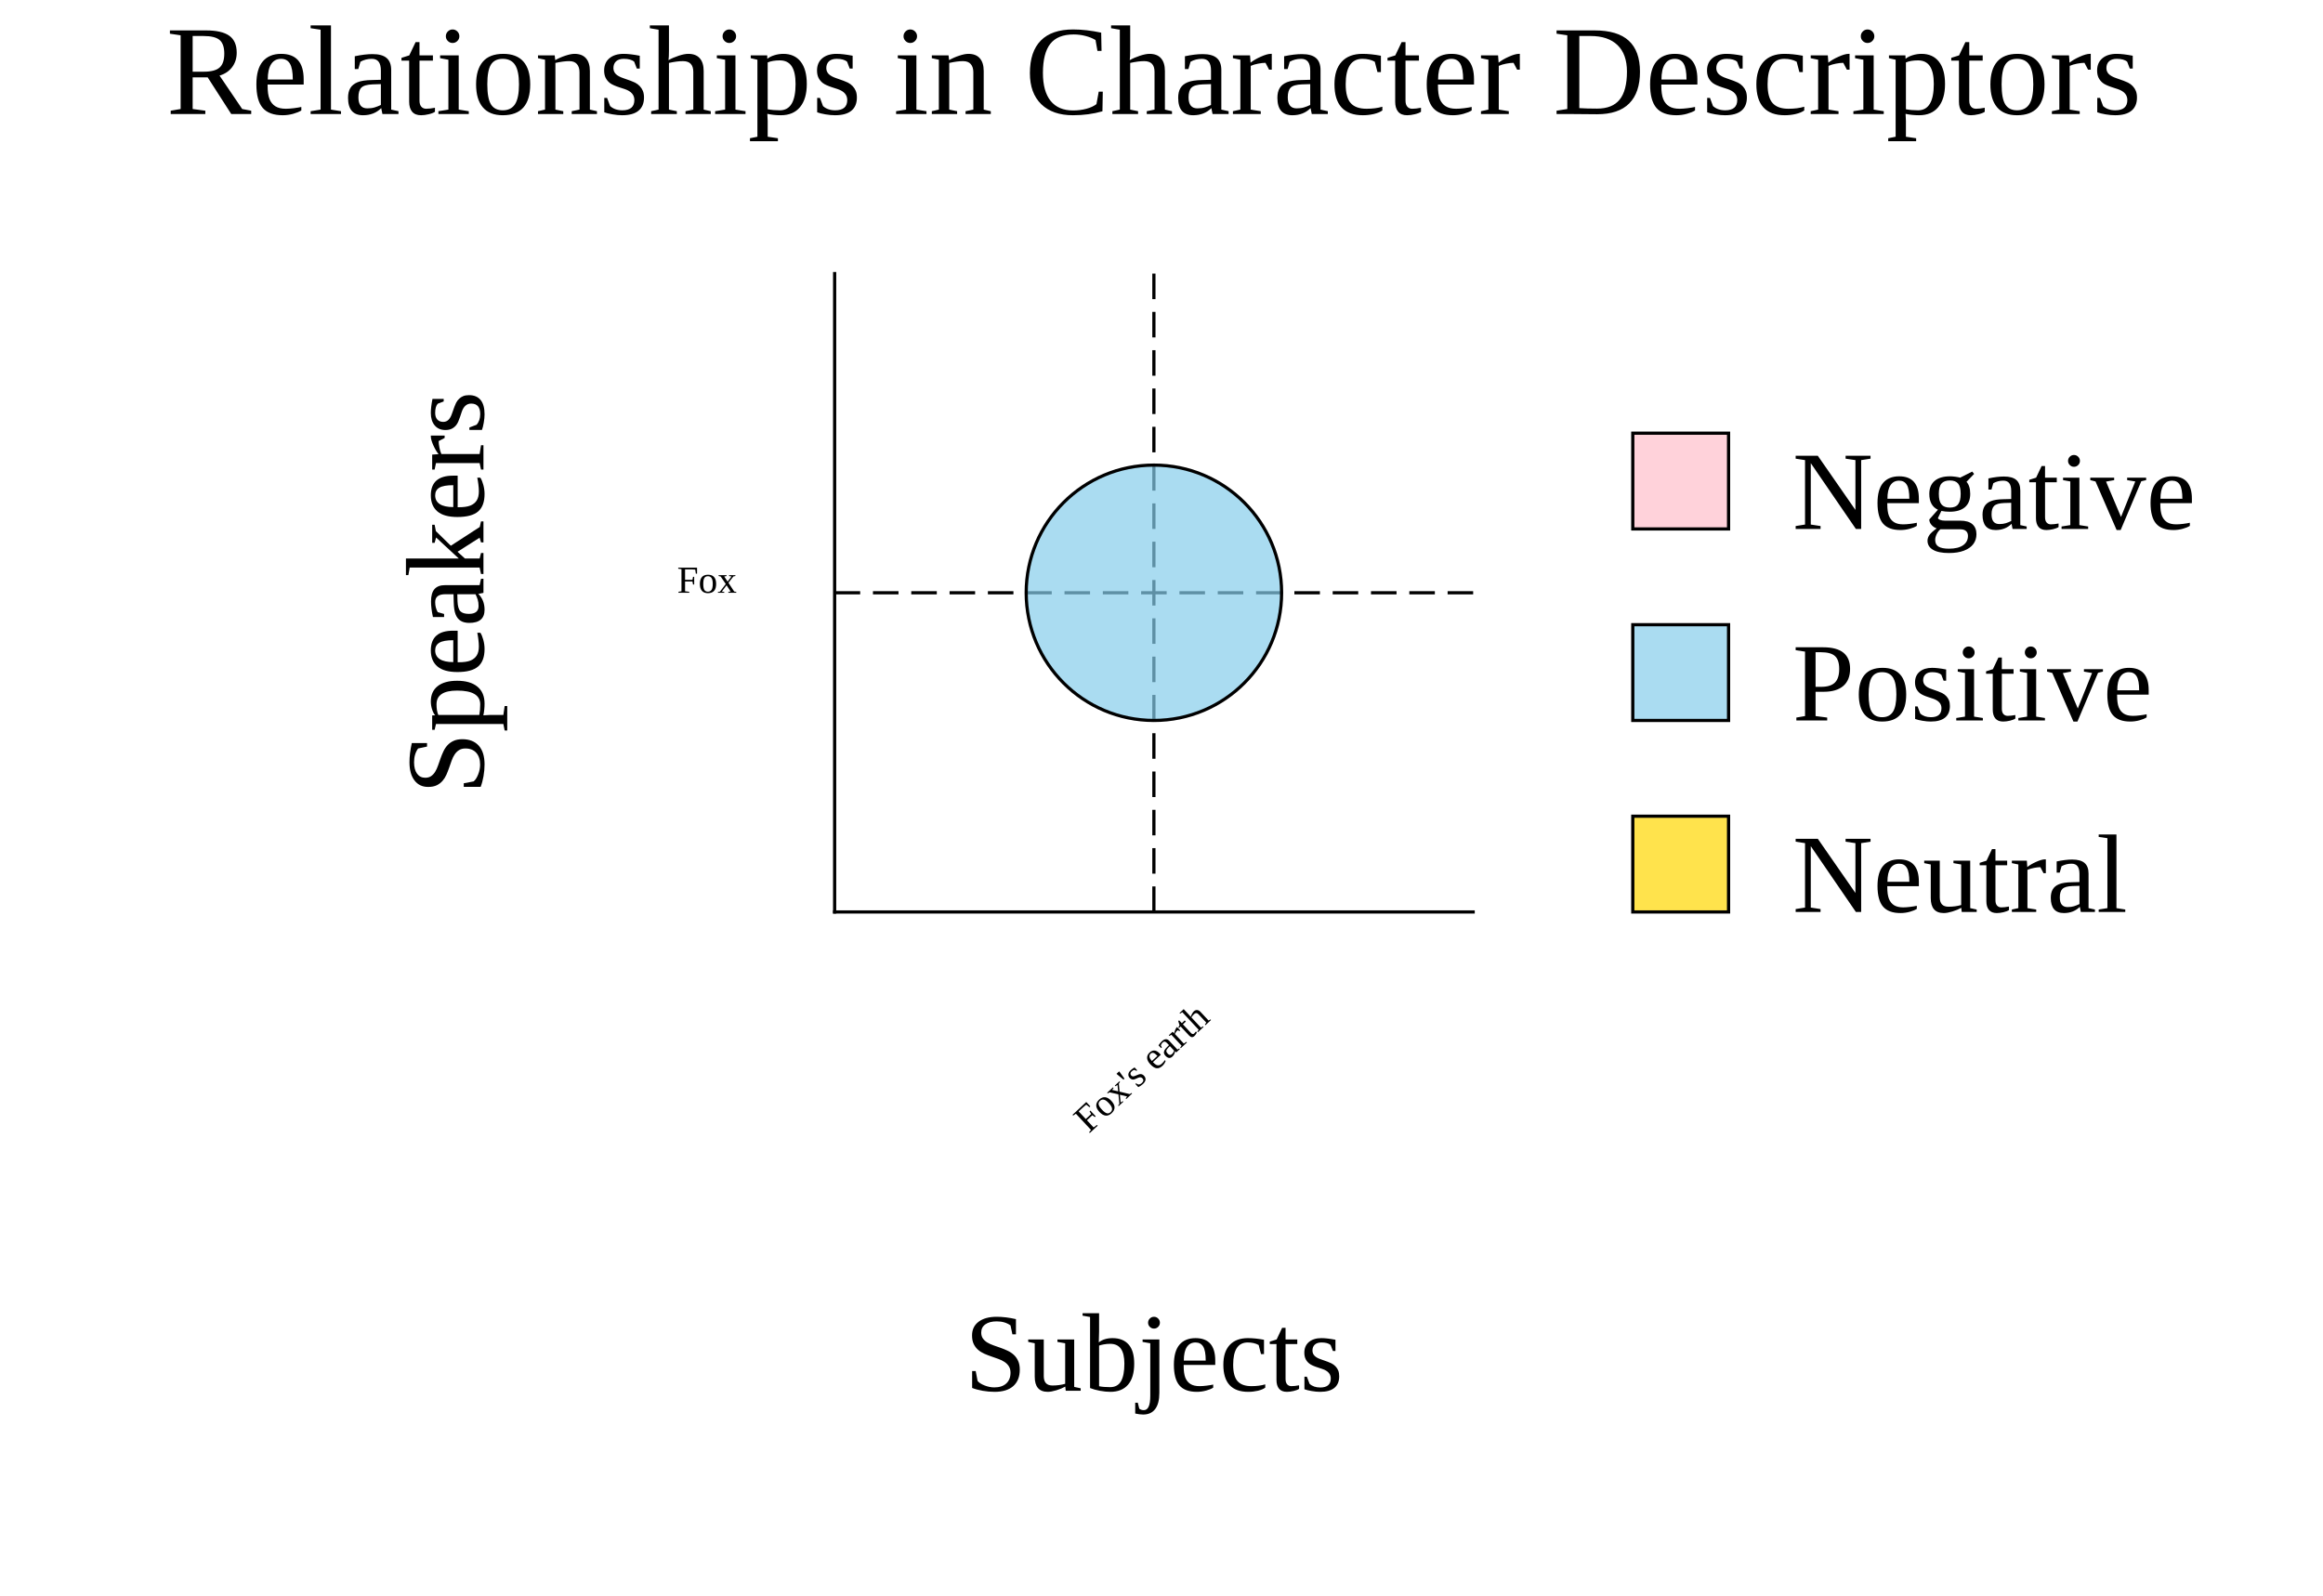
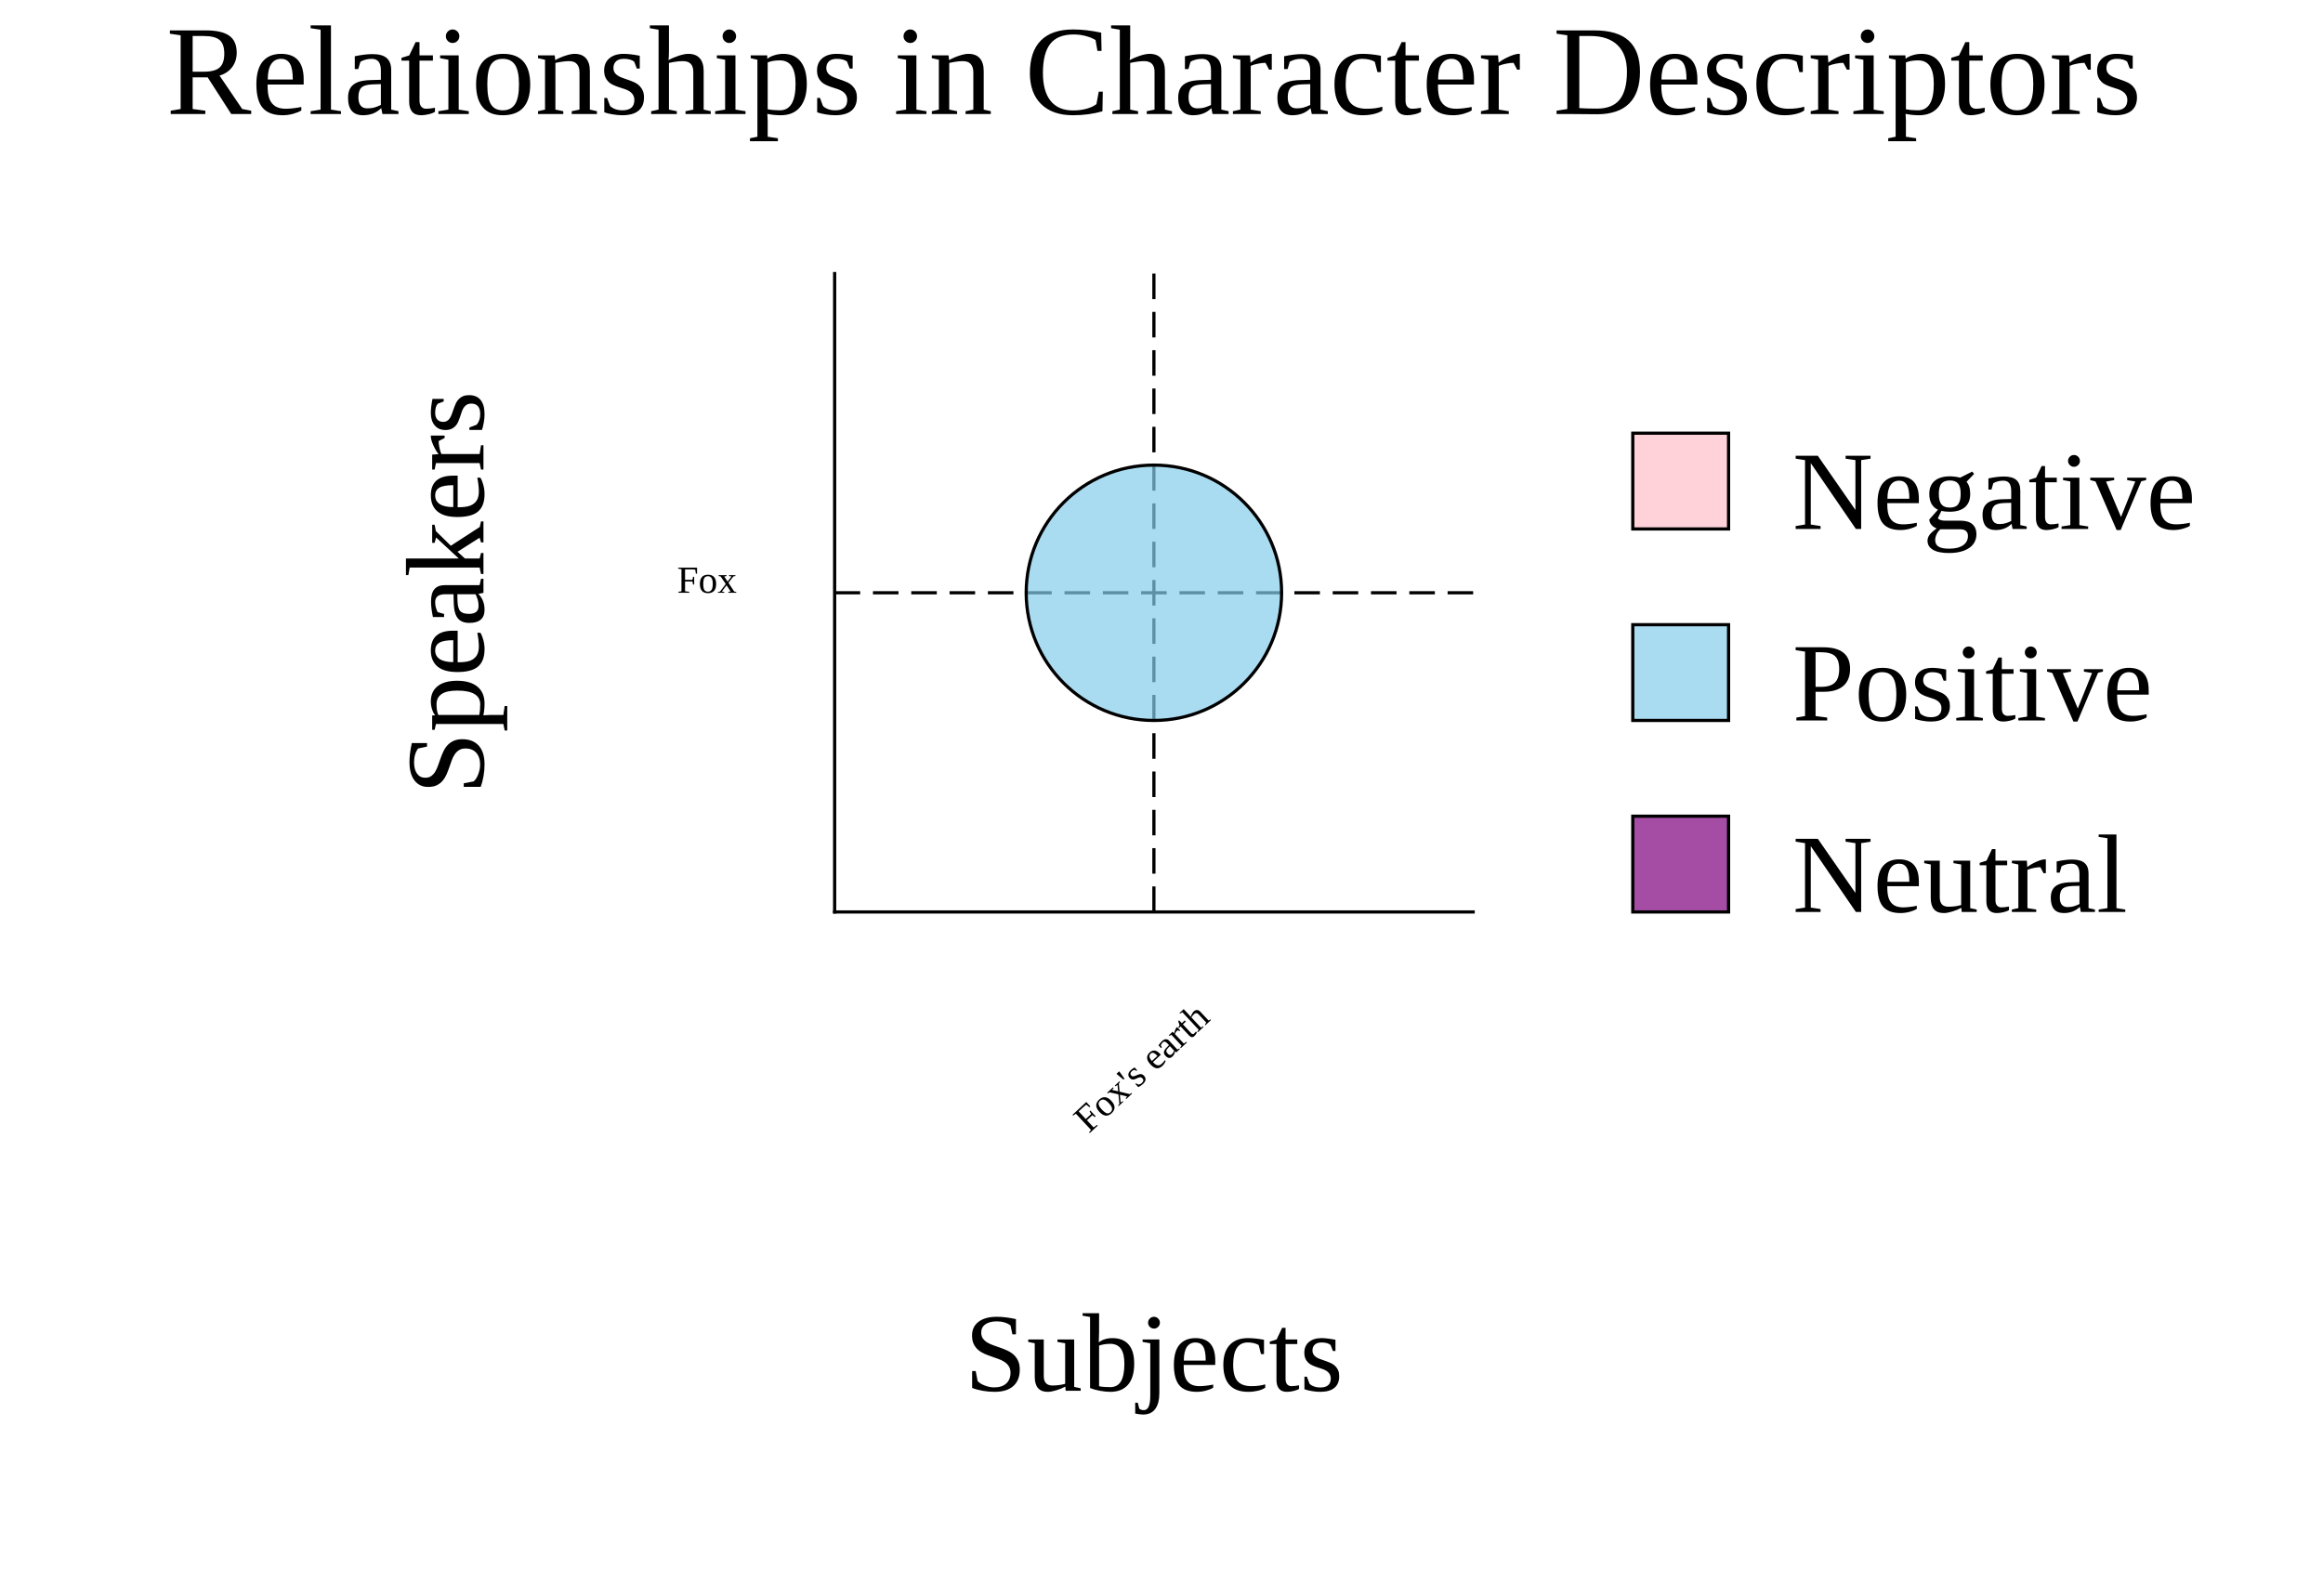
<svg xmlns="http://www.w3.org/2000/svg" height="350" width="100%">
  <g transform="translate(150, 200) scale(.7)">
    <line x1="0" x2="200" y1="0" y2="0" stroke="black" stroke-width="1" stroke-linecap="square" />
    <line x1="0" x2="0" y1="0" y2="-200" stroke="black" stroke-width="1" stroke-linecap="square" />
    <text x="100" y="20" text-anchor="middle" transform="rotate(227, 100, 45)" writing-mode="tb">Fox's earth</text>
    <line x1="100" x2="100" y1="0" y2="-200" stroke="black" stroke-dasharray="8 4" stroke-width="1" />
    <text x="-40" y="-100" text-anchor="middle">Fox</text>
    <line x1="0" x2="200" y1="-100" y2="-100" stroke="black" stroke-dasharray="8 4" stroke-width="1" />
    <text x="100" y="-250" font-size="40" text-anchor="middle">
                        Relationships in Character Descriptors 
                    </text>
    <text x="-110" y="-100" font-size="35" transform="rotate(-90 -110, -100)" text-anchor="middle">
                        Speakers </text>
    <text x="100" y="150" font-size="35" text-anchor="middle">
                        Subjects </text>
    <rect x="250" y="-90" width="30" height="30" fill-opacity="0.7" fill="skyblue" stroke="black" />
    <rect x="250" y="-150" width="30" height="30" fill-opacity="0.7" fill="pink" stroke="black" />
-     <rect x="250" y="-30" width="30" height="30" fill-opacity="0.7" fill="gold" stroke="black" />
+     <rect x="250" y="-30" width="30" height="30" fill-opacity="0.7" fill="purple" stroke="black" />
    <text x="300" y="-60" font-size="35" text-anchor="start">Positive</text>
    <text x="300" y="-120" font-size="35" text-anchor="start">Negative</text>
    <text x="300" y="-0" font-size="35" text-anchor="start">Neutral</text>
    <circle cx="100" cy="-100" r="40" fill="skyblue" fill-opacity=".7" stroke="black" />
  </g>
</svg>
